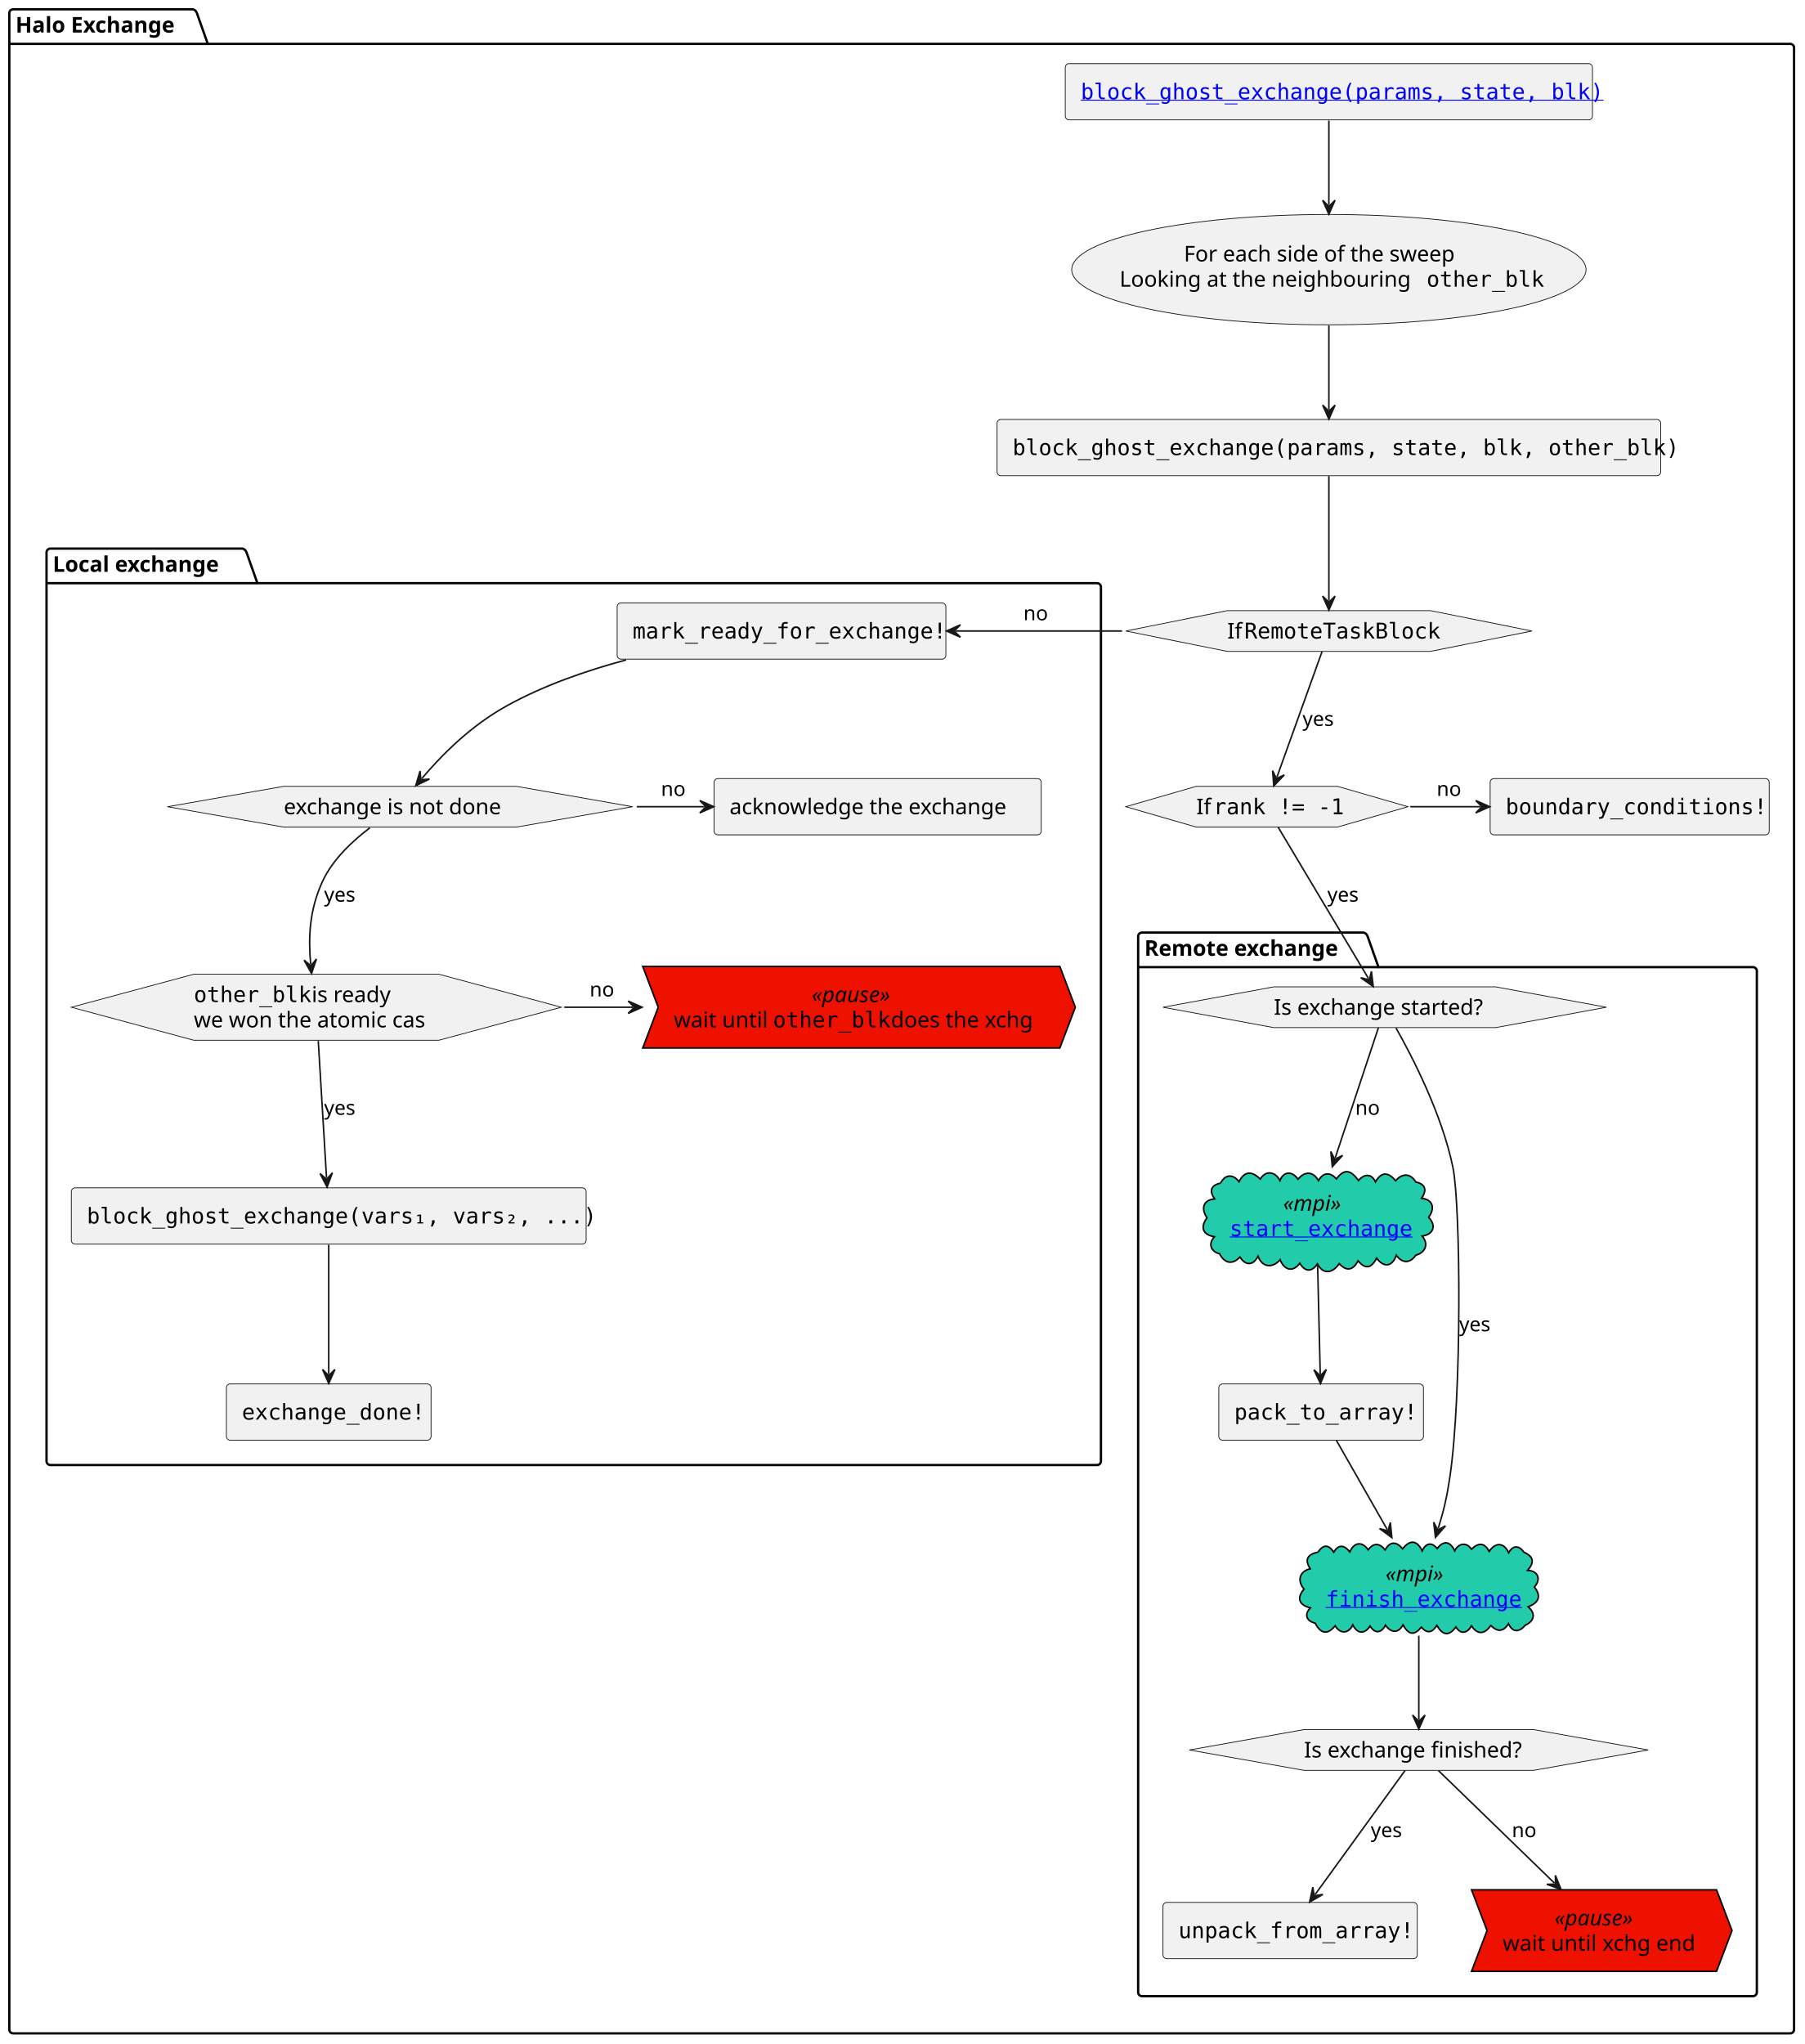
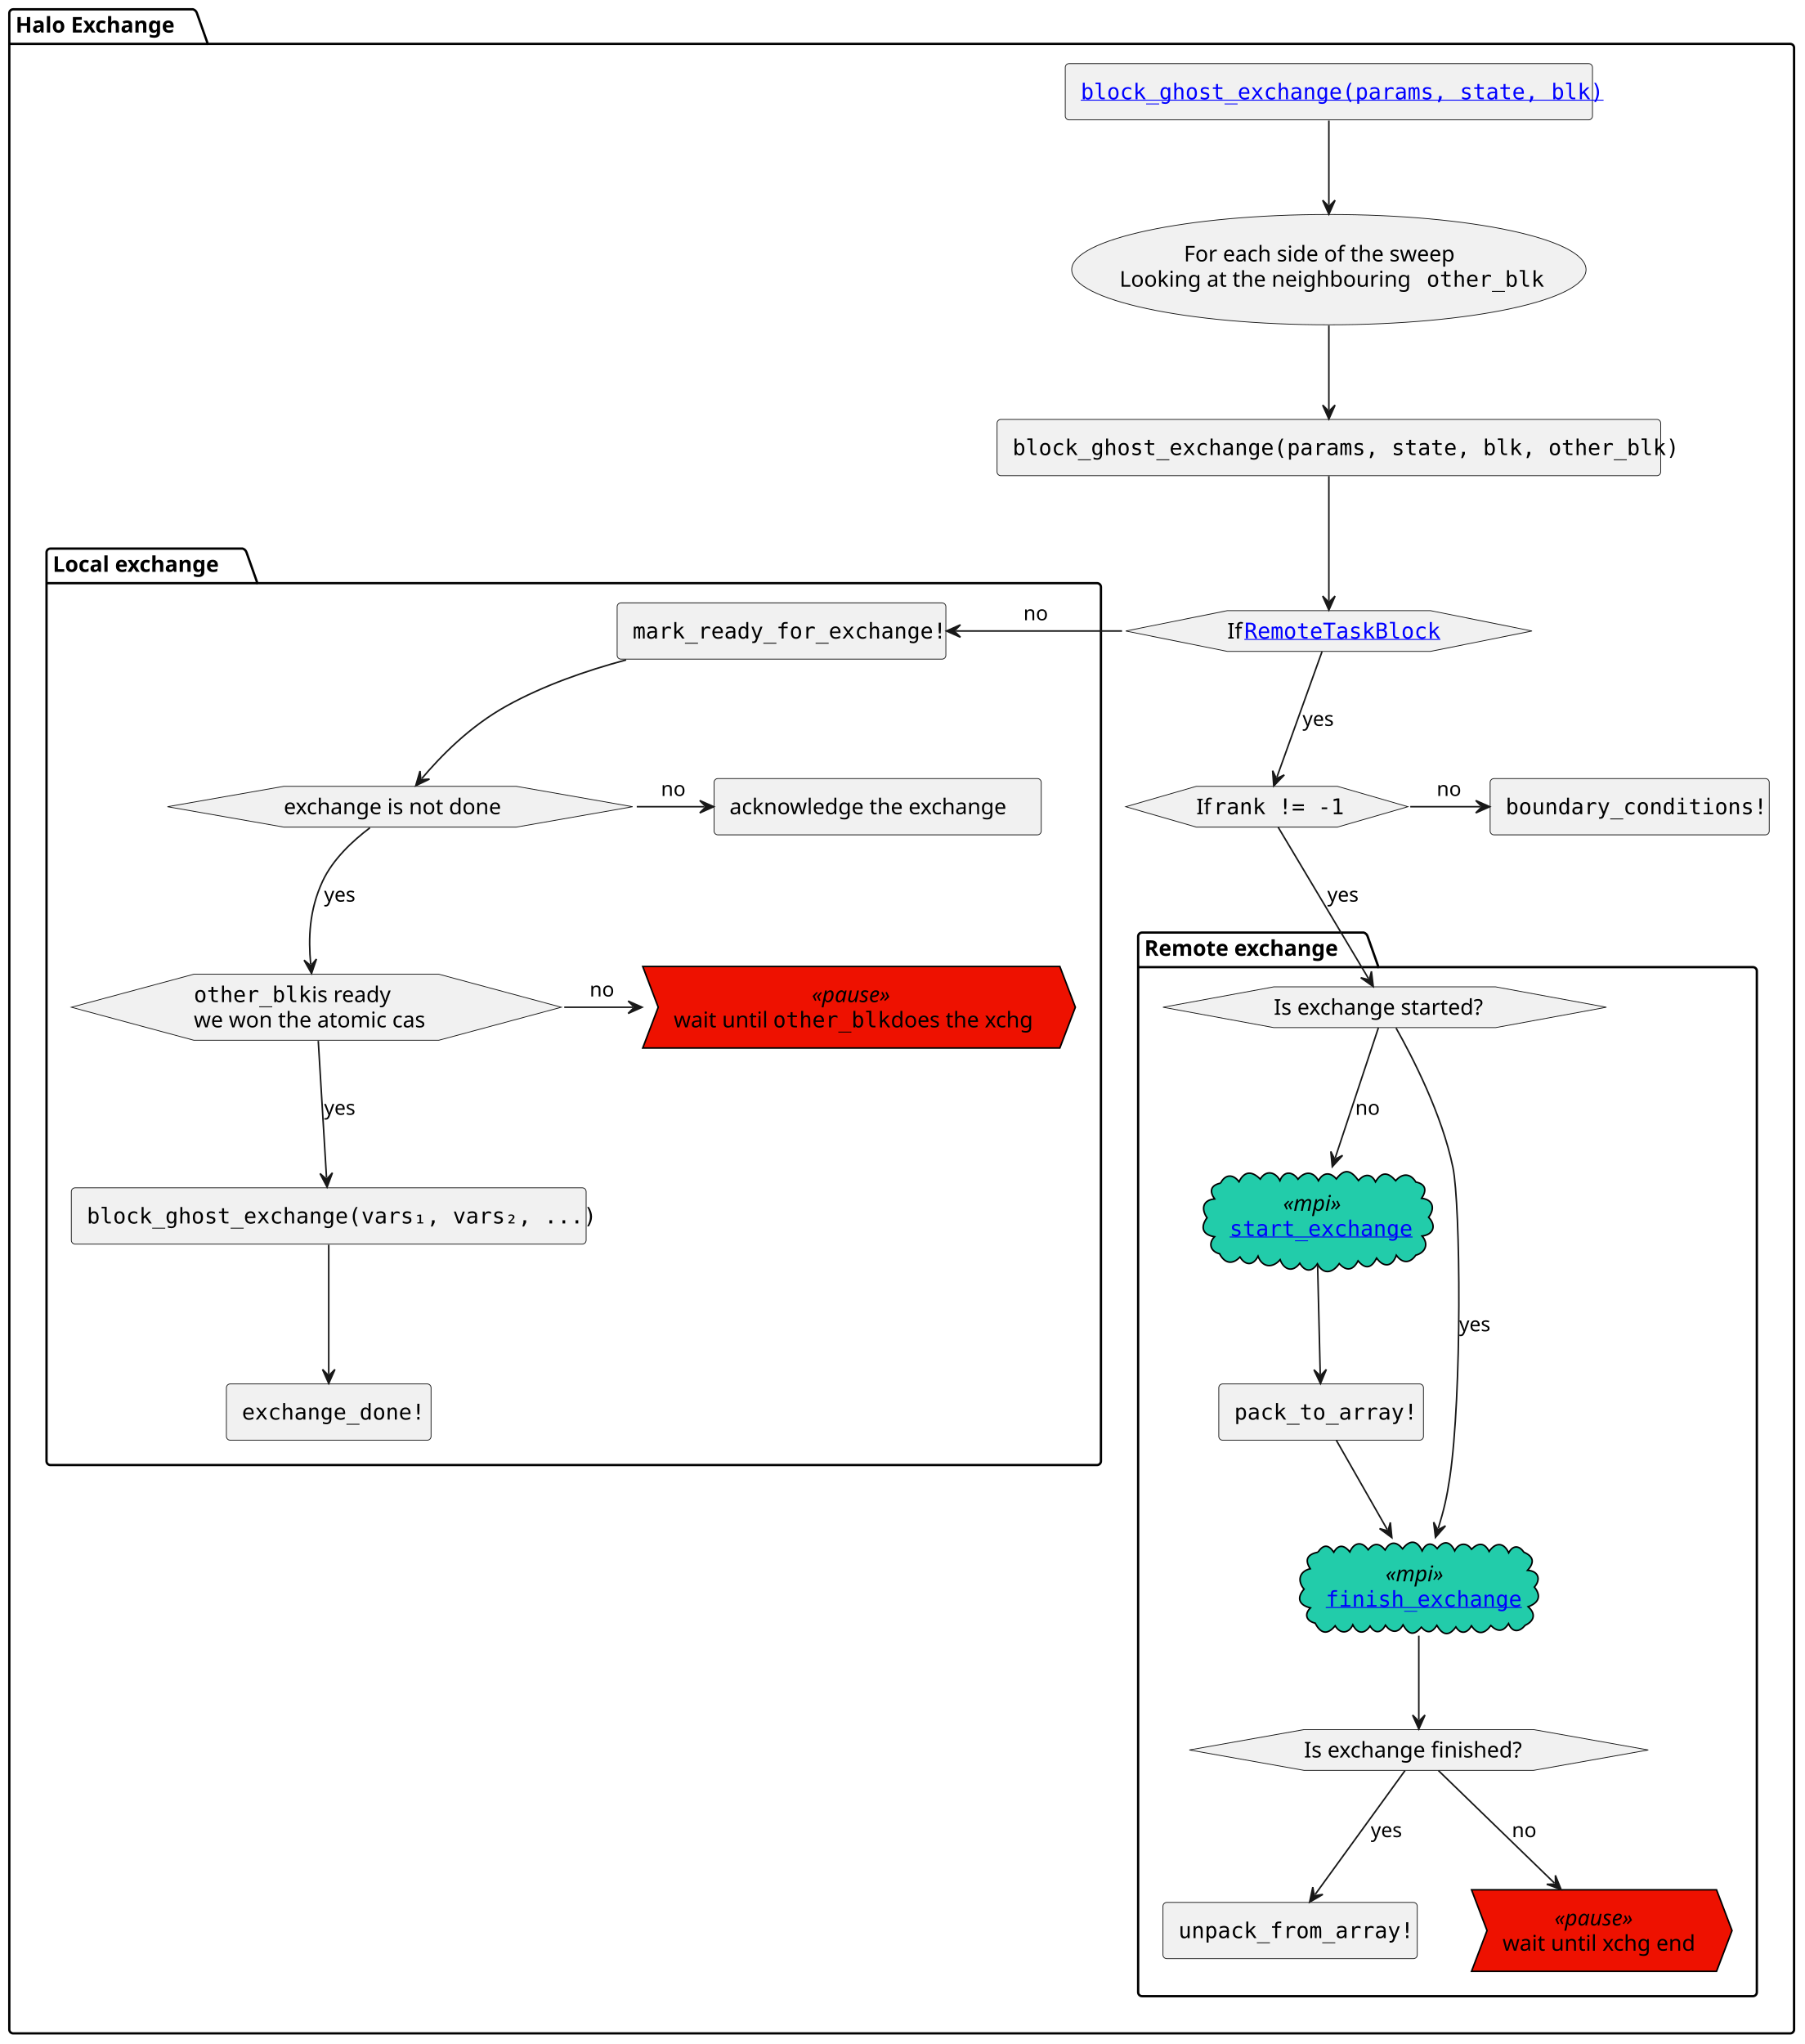
<svg xmlns="http://www.w3.org/2000/svg" xmlns:xlink="http://www.w3.org/1999/xlink" contentStyleType="text/css" height="1318px" preserveAspectRatio="none" style="width:1164px;height:1318px;background:#FFFFFF;" version="1.1" viewBox="0 0 1164 1318" width="1164px" zoomAndPan="magnify">
  <defs />
  <g>
    <g id="cluster_pkg_halo_exchange">
      <path d="M8.5,6 L124.5,6 A3.75,3.75 0 0 1 127,8.5 L134,28.297 L1154.5,28.297 A2.5,2.5 0 0 1 1157,30.797 L1157,1308.65 A2.5,2.5 0 0 1 1154.5,1311.15 L8.5,1311.15 A2.5,2.5 0 0 1 6,1308.65 L6,8.5 A2.5,2.5 0 0 1 8.5,6 " fill="none" style="stroke:#000000;stroke-width:1.5;" />
      <line style="stroke:#000000;stroke-width:1.5;" x1="6" x2="134" y1="28.297" y2="28.297" />
      <text fill="#000000" font-family="sans-serif" font-size="14" font-weight="bold" lengthAdjust="spacing" textLength="115" x="10" y="20.995">Halo Exchange</text>
    </g>
    <g id="cluster_Local exchange">
      <path d="M32.5,353.74 L156.5,353.74 A3.75,3.75 0 0 1 159,356.24 L166,376.037 L707.5,376.037 A2.5,2.5 0 0 1 710,378.537 L710,942.17 A2.5,2.5 0 0 1 707.5,944.67 L32.5,944.67 A2.5,2.5 0 0 1 30,942.17 L30,356.24 A2.5,2.5 0 0 1 32.5,353.74 " fill="none" style="stroke:#000000;stroke-width:1.5;" />
      <line style="stroke:#000000;stroke-width:1.5;" x1="30" x2="166" y1="376.037" y2="376.037" />
      <text fill="#000000" font-family="sans-serif" font-size="14" font-weight="bold" lengthAdjust="spacing" textLength="123" x="34" y="368.735">Local exchange</text>
    </g>
    <g id="cluster_Remote exchange">
      <path d="M736.5,601.33 L879.5,601.33 A3.75,3.75 0 0 1 882,603.83 L889,623.627 L1130.5,623.627 A2.5,2.5 0 0 1 1133,626.127 L1133,1284.65 A2.5,2.5 0 0 1 1130.5,1287.15 L736.5,1287.15 A2.5,2.5 0 0 1 734,1284.65 L734,603.83 A2.5,2.5 0 0 1 736.5,601.33 " fill="none" style="stroke:#000000;stroke-width:1.5;" />
      <line style="stroke:#000000;stroke-width:1.5;" x1="734" x2="889" y1="623.627" y2="623.627" />
      <text fill="#000000" font-family="sans-serif" font-size="14" font-weight="bold" lengthAdjust="spacing" textLength="142" x="738" y="616.325">Remote exchange</text>
    </g>
    <g id="elem_block_ghost_exchange">
      <rect fill="#F1F1F1" height="36.297" rx="2.5" ry="2.5" style="stroke:#181818;stroke-width:0.5;" width="340" x="687" y="41" />
      <a href="../block_states/#Armon.block_ghost_exchange" target="_top" title="../block_states/#Armon.block_ghost_exchange" xlink:actuate="onRequest" xlink:href="../block_states/#Armon.block_ghost_exchange" xlink:show="new" xlink:title="../block_states/#Armon.block_ghost_exchange" xlink:type="simple">
        <text fill="#0000FF" font-family="monospace" font-size="14" lengthAdjust="spacing" text-decoration="underline" textLength="320" x="697" y="63.995">block_ghost_exchange(params, state, blk)</text>
      </a>
    </g>
    <g id="elem_xchg_side_loop">
      <ellipse cx="857.002" cy="173.87" fill="#F1F1F1" rx="165.852" ry="35.57" style="stroke:#181818;stroke-width:0.5;" />
      <text fill="#000000" font-family="sans-serif" font-size="14" lengthAdjust="spacing" textLength="187" x="763.502" y="168.569">For each side of the sweep</text>
      <text fill="#000000" font-family="sans-serif" font-size="14" lengthAdjust="spacing" textLength="194" x="722.002" y="184.865">Looking at the neighbouring</text>
      <text fill="#000000" font-family="monospace" font-size="14" lengthAdjust="spacing" textLength="72" x="920.002" y="184.865">other_blk</text>
    </g>
    <g id="elem_block_ghost_exchange_blk_other">
      <rect fill="#F1F1F1" height="36.297" rx="2.5" ry="2.5" style="stroke:#181818;stroke-width:0.5;" width="428" x="643" y="270.44" />
      <text fill="#000000" font-family="monospace" font-size="14" lengthAdjust="spacing" textLength="408" x="653" y="293.435">block_ghost_exchange(params, state, blk, other_blk)</text>
    </g>
    <g id="elem_cond_remote">
      <polygon fill="#F1F1F1" points="988,406.88,922.5,393.74,791.5,393.74,726,406.88,791.5,420.03,922.5,420.03,988,406.88" style="stroke:#181818;stroke-width:0.5;" />
      <text fill="#000000" font-family="sans-serif" font-size="14" lengthAdjust="spacing" textLength="7" x="791.5" y="411.735">If</text>
-       <text fill="#000000" font-family="monospace" font-size="14" lengthAdjust="spacing" textLength="120" x="802.5" y="411.735">RemoteTaskBlock</text>
+       <a href="../blocks/#Armon.RemoteTaskBlock" target="_top" title="../blocks/#Armon.RemoteTaskBlock" xlink:actuate="onRequest" xlink:href="../blocks/#Armon.RemoteTaskBlock" xlink:show="new" xlink:title="../blocks/#Armon.RemoteTaskBlock" xlink:type="simple">
+         <text fill="#0000FF" font-family="monospace" font-size="14" lengthAdjust="spacing" text-decoration="underline" textLength="120" x="802.5" y="411.735">RemoteTaskBlock</text>
+       </a>
    </g>
    <g id="elem_cond_global_bc">
      <polygon fill="#F1F1F1" points="908,520.18,862.5,507.03,771.5,507.03,726,520.18,771.5,533.33,862.5,533.33,908,520.18" style="stroke:#181818;stroke-width:0.5;" />
      <text fill="#000000" font-family="sans-serif" font-size="14" lengthAdjust="spacing" textLength="7" x="771.5" y="525.025">If</text>
      <text fill="#000000" font-family="monospace" font-size="14" lengthAdjust="spacing" textLength="80" x="782.5" y="525.025">rank != -1</text>
    </g>
    <g id="elem_global_bc">
      <rect fill="#F1F1F1" height="36.297" rx="2.5" ry="2.5" style="stroke:#181818;stroke-width:0.5;" width="180" x="961" y="502.03" />
      <text fill="#000000" font-family="monospace" font-size="14" lengthAdjust="spacing" textLength="160" x="971" y="525.025">boundary_conditions!</text>
    </g>
    <g id="elem_local_xchg_mark_ready">
      <rect fill="#F1F1F1" height="36.297" rx="2.5" ry="2.5" style="stroke:#181818;stroke-width:0.5;" width="212" x="398" y="388.74" />
      <text fill="#000000" font-family="monospace" font-size="14" lengthAdjust="spacing" textLength="192" x="408" y="411.735">mark_ready_for_exchange!</text>
    </g>
    <g id="elem_cond_do_local_xchg">
      <polygon fill="#F1F1F1" points="408,520.18,333,507.03,183,507.03,108,520.18,183,533.33,333,533.33,408,520.18" style="stroke:#181818;stroke-width:0.5;" />
      <text fill="#000000" font-family="sans-serif" font-size="14" lengthAdjust="spacing" textLength="150" x="183" y="525.025">exchange is not done</text>
    </g>
    <g id="elem_ack_local_xchg">
      <rect fill="#F1F1F1" height="36.297" rx="2.5" ry="2.5" style="stroke:#181818;stroke-width:0.5;" width="211" x="460.5" y="502.03" />
      <text fill="#000000" font-family="sans-serif" font-size="14" lengthAdjust="spacing" textLength="191" x="470.5" y="525.025">acknowledge the exchange</text>
    </g>
    <g id="elem_cond_local_xchg">
      <polygon fill="#F1F1F1" points="362,649.48,283,628.18,125,628.18,46,649.48,125,670.77,283,670.77,362,649.48" style="stroke:#181818;stroke-width:0.5;" />
      <text fill="#000000" font-family="monospace" font-size="14" lengthAdjust="spacing" textLength="72" x="125" y="646.175">other_blk</text>
      <text fill="#000000" font-family="sans-serif" font-size="14" lengthAdjust="spacing" textLength="53" x="201" y="646.175">is ready</text>
      <text fill="#000000" font-family="sans-serif" font-size="14" lengthAdjust="spacing" textLength="158" x="125" y="662.472">we won the atomic cas</text>
    </g>
    <g id="elem_block_ghost_exchange_blk_blk">
      <rect fill="#F1F1F1" height="36.297" rx="2.5" ry="2.5" style="stroke:#181818;stroke-width:0.5;" width="332" x="46" y="765.92" />
      <text fill="#000000" font-family="monospace" font-size="14" lengthAdjust="spacing" textLength="312" x="56" y="788.915">block_ghost_exchange(vars₁, vars₂, ...)</text>
    </g>
    <g id="elem_local_xchg_done">
      <rect fill="#F1F1F1" height="36.297" rx="2.5" ry="2.5" style="stroke:#181818;stroke-width:0.5;" width="132" x="146" y="892.37" />
      <text fill="#000000" font-family="monospace" font-size="14" lengthAdjust="spacing" textLength="112" x="156" y="915.365">exchange_done!</text>
    </g>
    <g id="elem_local_xchg_pause">
      <polygon fill="#EE1100" points="414.5,623.18,683.5,623.18,693.5,649.477,683.5,675.774,414.5,675.774,424.5,649.477" style="stroke:#000000;stroke-width:1.0;" />
      <text fill="#000000" font-family="sans-serif" font-size="14" font-style="italic" lengthAdjust="spacing" textLength="61" x="523.5" y="646.175">«pause»</text>
      <text fill="#000000" font-family="sans-serif" font-size="14" lengthAdjust="spacing" textLength="60" x="434.5" y="662.472">wait until</text>
      <text fill="#000000" font-family="monospace" font-size="14" lengthAdjust="spacing" textLength="72" x="498.5" y="662.472">other_blk</text>
      <text fill="#000000" font-family="sans-serif" font-size="14" lengthAdjust="spacing" textLength="99" x="574.5" y="662.472">does the xchg</text>
    </g>
    <g id="elem_cond_xchg_start">
      <polygon fill="#F1F1F1" points="1036,649.48,964.5,636.33,821.5,636.33,750,649.48,821.5,662.63,964.5,662.63,1036,649.48" style="stroke:#181818;stroke-width:0.5;" />
      <text fill="#000000" font-family="sans-serif" font-size="14" lengthAdjust="spacing" textLength="143" x="821.5" y="654.325">Is exchange started?</text>
    </g>
    <g id="elem_pack_to_array">
      <rect fill="#F1F1F1" height="36.297" rx="2.5" ry="2.5" style="stroke:#181818;stroke-width:0.5;" width="132" x="786" y="892.37" />
      <text fill="#000000" font-family="monospace" font-size="14" lengthAdjust="spacing" textLength="112" x="796" y="915.365">pack_to_array!</text>
    </g>
    <g id="elem_unpack_from_array">
      <rect fill="#F1F1F1" height="36.297" rx="2.5" ry="2.5" style="stroke:#181818;stroke-width:0.5;" width="164" x="750" y="1226.7" />
      <text fill="#000000" font-family="monospace" font-size="14" lengthAdjust="spacing" textLength="144" x="760" y="1249.695">unpack_from_array!</text>
    </g>
    <g id="elem_start_exchange">
      <path d="M787.162,762.908 C790.089,757.037 795.293,756.935 799.052,762.005 C802.62,754.745 807.626,755.159 812.746,760.29 C816.433,754.172 822.66,755.611 825.442,761.265 C827.943,754.797 833.682,755.282 837.081,760.359 C841.316,755.196 846.886,755.043 850.274,761.334 C853.223,755.876 857.875,755.583 861.832,760.176 C867.341,752.781 871.589,755.009 876.102,761.22 C879.586,757.016 884.348,756.36 887.072,762.062 C891.094,755.136 895.384,755.919 900.093,761.338 C904.297,756.383 909.597,756.398 913.093,762.193 C919.76,763.607 920.111,767.727 916.819,772.679 C924.701,773.561 925.312,779.682 921.319,784.927 C926.468,790.205 924.532,796.083 917.134,797.018 C921.609,802.199 919.216,807.697 913.063,809.378 C909.308,814.831 904.285,814.719 900.502,809.41 C897.906,816.912 892.416,817.577 887.794,811.275 C884.587,817.484 880.793,818.958 875.826,813.008 C872.74,819.024 868.453,820.099 863.687,814.813 C859.796,820.537 853.613,822.578 849.606,814.934 C845.982,820.495 841.509,820.108 838.247,814.565 C833.601,820.909 827.913,818.626 825.567,812.269 C820.84,817.855 814.005,817.444 811.318,810.033 C808.327,816.144 803.209,816.305 799.689,810.551 C794.741,815.814 789.685,814.605 786.534,808.476 C780.774,807.018 778.996,801.929 783.232,797.471 C775.491,796.194 773.952,791.314 778.412,785.232 C774.654,779.784 775.397,773.854 783.288,773.079 C779.781,768.021 780.819,764.214 787.162,762.908 " fill="#22CCAA" style="stroke:#000000;stroke-width:1.0;" />
      <text fill="#000000" font-family="sans-serif" font-size="14" font-style="italic" lengthAdjust="spacing" textLength="43" x="827.5" y="780.765">«mpi»</text>
      <a href="../block_states/#Armon.start_exchange" target="_top" title="../block_states/#Armon.start_exchange" xlink:actuate="onRequest" xlink:href="../block_states/#Armon.start_exchange" xlink:show="new" xlink:title="../block_states/#Armon.start_exchange" xlink:type="simple">
        <text fill="#0000FF" font-family="monospace" font-size="14" lengthAdjust="spacing" text-decoration="underline" textLength="112" x="793" y="797.062">start_exchange</text>
      </a>
    </g>
    <g id="elem_finish_exchange">
      <path d="M849.946,1000.846 C853.483,995.799 856.677,995.734 860.186,1000.874 C863.322,995.327 867.203,996.487 870.523,1000.678 C873.174,994.53 878.334,993.555 882.351,999.322 C885.927,994.566 889.783,995 893.274,999.423 C896.483,993.618 900.665,993.937 904.555,998.696 C909.125,992.744 913.9,992.953 917.137,999.987 C919.404,995.172 923.186,993.966 926.855,998.535 C931.148,992.859 935.351,994.013 938.161,999.975 C940.572,995.064 945.668,994.108 948.99,998.966 C953.288,994.662 957.338,994.494 960.348,1000.398 C964.37,994.404 969.829,994.369 972.96,1001.269 C975.692,996.191 979.685,996.424 982.789,1000.886 C989.191,1003.715 989.663,1007.526 985.157,1012.566 C992.117,1012.974 993.936,1018.349 989.543,1023.368 C994.347,1029.343 992.101,1033.686 985.509,1036.031 C990.633,1040.553 989.537,1045.214 983.626,1047.999 C979.998,1052.392 975.445,1053.008 972.846,1046.939 C969.615,1052.274 965.73,1052.425 961.459,1048.173 C957.56,1053.585 953.063,1054.573 948.972,1048.379 C946.437,1052.965 942.133,1054.336 938.905,1049.089 C934.317,1055.501 930.198,1054.279 926.625,1048.1 C923.667,1052.7 920.606,1053.689 916.617,1049.238 C911.7,1055.207 908.248,1053.81 904.818,1047.776 C901.558,1053.602 896.916,1052.727 893.471,1047.974 C890.861,1053.042 886.717,1053.688 883.562,1048.501 C879.944,1054.011 875.283,1053.558 872.445,1047.736 C869.798,1053.485 864.301,1053.822 861.055,1048.343 C855.828,1054.688 851.605,1053.18 848.12,1046.6 C842.578,1045.327 840.869,1041.071 845.078,1036.779 C837.931,1035.045 835.882,1030.576 840.982,1024.692 C836.538,1019.452 837.785,1013.263 844.967,1011.547 C840.981,1005.366 843.565,1002.203 849.946,1000.846 " fill="#22CCAA" style="stroke:#000000;stroke-width:1.0;" />
      <text fill="#000000" font-family="sans-serif" font-size="14" font-style="italic" lengthAdjust="spacing" textLength="43" x="893.5" y="1019.665">«mpi»</text>
      <a href="../block_states/#Armon.finish_exchange" target="_top" title="../block_states/#Armon.finish_exchange" xlink:actuate="onRequest" xlink:href="../block_states/#Armon.finish_exchange" xlink:show="new" xlink:title="../block_states/#Armon.finish_exchange" xlink:type="simple">
        <text fill="#0000FF" font-family="monospace" font-size="14" lengthAdjust="spacing" text-decoration="underline" textLength="120" x="855" y="1035.962">finish_exchange</text>
      </a>
    </g>
    <g id="elem_cond_xchg_end">
      <polygon fill="#F1F1F1" points="1063,1128.41,989,1115.26,841,1115.26,767,1128.41,841,1141.56,989,1141.56,1063,1128.41" style="stroke:#181818;stroke-width:0.5;" />
      <text fill="#000000" font-family="sans-serif" font-size="14" lengthAdjust="spacing" textLength="148" x="841" y="1133.255">Is exchange finished?</text>
    </g>
    <g id="elem_xchg_pause">
      <polygon fill="#EE1100" points="949,1218.56,1107,1218.56,1117,1244.857,1107,1271.154,949,1271.154,959,1244.857" style="stroke:#000000;stroke-width:1.0;" />
      <text fill="#000000" font-family="sans-serif" font-size="14" font-style="italic" lengthAdjust="spacing" textLength="61" x="1002.5" y="1241.555">«pause»</text>
      <text fill="#000000" font-family="sans-serif" font-size="14" lengthAdjust="spacing" textLength="128" x="969" y="1257.852">wait until xchg end</text>
    </g>
    <g id="link_block_ghost_exchange_xchg_side_loop">
      <path d="M857,77.76 C857,93.86 857,112.13 857,132.13 " fill="none" id="block_ghost_exchange-to-xchg_side_loop" style="stroke:#181818;stroke-width:1.0;" />
      <polygon fill="#181818" points="857,138.13,861,129.13,857,133.13,853,129.13,857,138.13" style="stroke:#181818;stroke-width:1.0;" />
    </g>
    <g id="link_xchg_side_loop_block_ghost_exchange_blk_other">
      <path d="M857,209.92 C857,229.95 857,248.2 857,264.21 " fill="none" id="xchg_side_loop-to-block_ghost_exchange_blk_other" style="stroke:#181818;stroke-width:1.0;" />
      <polygon fill="#181818" points="857,270.21,861,261.21,857,265.21,853,261.21,857,270.21" style="stroke:#181818;stroke-width:1.0;" />
    </g>
    <g id="link_local_xchg_mark_ready_cond_do_local_xchg">
      <path d="M403.79,425.52 C377.8,432.49 350.52,442.04 327,455.03 C302.8,468.4 284.366,487.499 271.996,502.049 " fill="none" id="local_xchg_mark_ready-to-cond_do_local_xchg" style="stroke:#181818;stroke-width:1.0;" />
      <polygon fill="#181818" points="268.11,506.62,276.987,502.354,271.349,502.811,270.892,497.172,268.11,506.62" style="stroke:#181818;stroke-width:1.0;" />
    </g>
    <g id="link_cond_do_local_xchg_ack_local_xchg">
      <path d="M410.65,520.18 C427.44,520.18 438.25,520.18 454.28,520.18 " fill="none" id="cond_do_local_xchg-to-ack_local_xchg" style="stroke:#181818;stroke-width:1.0;" />
      <polygon fill="#181818" points="460.28,520.18,451.28,516.18,455.28,520.18,451.28,524.18,460.28,520.18" style="stroke:#181818;stroke-width:1.0;" />
      <text fill="#000000" font-family="sans-serif" font-size="13" lengthAdjust="spacing" textLength="16" x="426.25" y="513.247">no</text>
    </g>
    <g id="link_cond_do_local_xchg_cond_local_xchg">
      <path d="M238.56,533.78 C227.49,542.12 214.55,554.14 208,568.33 C199.36,587.05 198.819,604.935 200.369,621.745 " fill="none" id="cond_do_local_xchg-to-cond_local_xchg" style="stroke:#181818;stroke-width:1.0;" />
      <polygon fill="#181818" points="200.92,627.72,204.077,618.391,200.461,622.741,196.111,619.125,200.92,627.72" style="stroke:#181818;stroke-width:1.0;" />
      <text fill="#000000" font-family="sans-serif" font-size="13" lengthAdjust="spacing" textLength="22" x="209" y="581.397">yes</text>
    </g>
    <g id="link_cond_local_xchg_local_xchg_pause">
      <path d="M363.89,649.48 C380.65,649.48 391.59,649.48 408.09,649.48 " fill="none" id="cond_local_xchg-to-local_xchg_pause" style="stroke:#181818;stroke-width:1.0;" />
      <polygon fill="#181818" points="414.09,649.48,405.09,645.48,409.09,649.48,405.09,653.48,414.09,649.48" style="stroke:#181818;stroke-width:1.0;" />
      <text fill="#000000" font-family="sans-serif" font-size="13" lengthAdjust="spacing" textLength="16" x="380.25" y="642.547">no</text>
    </g>
    <g id="link_cond_local_xchg_block_ghost_exchange_blk_blk">
      <path d="M205.25,671.2 C206.81,697.13 209.109,735.091 210.579,759.471 " fill="none" id="cond_local_xchg-to-block_ghost_exchange_blk_blk" style="stroke:#181818;stroke-width:1.0;" />
      <polygon fill="#181818" points="210.94,765.46,214.391,756.236,210.639,760.469,206.406,756.717,210.94,765.46" style="stroke:#181818;stroke-width:1.0;" />
      <text fill="#000000" font-family="sans-serif" font-size="13" lengthAdjust="spacing" textLength="22" x="209" y="718.837">yes</text>
    </g>
    <g id="link_block_ghost_exchange_blk_blk_local_xchg_done">
      <path d="M212,802.64 C212,826.36 212,862.37 212,886.04 " fill="none" id="block_ghost_exchange_blk_blk-to-local_xchg_done" style="stroke:#181818;stroke-width:1.0;" />
      <polygon fill="#181818" points="212,892.04,216,883.04,212,887.04,208,883.04,212,892.04" style="stroke:#181818;stroke-width:1.0;" />
    </g>
    <g id="link_cond_xchg_start_start_exchange">
      <path d="M888.94,662.71 C882.24,682.91 870.549,718.115 861.099,746.605 " fill="none" id="cond_xchg_start-to-start_exchange" style="stroke:#181818;stroke-width:1.0;" />
      <polygon fill="#181818" points="859.21,752.3,865.84,745.017,860.784,747.554,858.247,742.498,859.21,752.3" style="stroke:#181818;stroke-width:1.0;" />
      <text fill="#000000" font-family="sans-serif" font-size="13" lengthAdjust="spacing" textLength="16" x="874" y="718.837">no</text>
    </g>
    <g id="link_cond_xchg_start_finish_exchange">
      <path d="M900.3,662.85 C910.87,681.56 929.94,718.5 937,752.77 C941.99,777.01 942.88,899.75 935,952.67 C933.08,965.55 931.187,973.666 927.517,985.576 " fill="none" id="cond_xchg_start-to-finish_exchange" style="stroke:#181818;stroke-width:1.0;" />
      <polygon fill="#181818" points="925.75,991.31,932.223,983.887,927.222,986.532,924.578,981.531,925.75,991.31" style="stroke:#181818;stroke-width:1.0;" />
      <text fill="#000000" font-family="sans-serif" font-size="13" lengthAdjust="spacing" textLength="22" x="941" y="858.437">yes</text>
    </g>
    <g id="link_start_exchange_pack_to_array">
      <path d="M849.74,815.83 C850.32,839.87 850.967,866.422 851.437,886.142 " fill="none" id="start_exchange-to-pack_to_array" style="stroke:#181818;stroke-width:1.0;" />
      <polygon fill="#181818" points="851.58,892.14,855.364,883.047,851.461,887.141,847.367,883.238,851.58,892.14" style="stroke:#181818;stroke-width:1.0;" />
    </g>
    <g id="link_pack_to_array_finish_exchange">
      <path d="M861.84,928.77 C871.4,945.52 883.128,966.078 894.648,986.278 " fill="none" id="pack_to_array-to-finish_exchange" style="stroke:#181818;stroke-width:1.0;" />
      <polygon fill="#181818" points="897.62,991.49,896.636,981.69,895.143,987.147,889.687,985.654,897.62,991.49" style="stroke:#181818;stroke-width:1.0;" />
    </g>
    <g id="link_finish_exchange_cond_xchg_end">
      <path d="M915,1054.72 C915,1074.85 915,1094.08 915,1108.9 " fill="none" id="finish_exchange-to-cond_xchg_end" style="stroke:#181818;stroke-width:1.0;" />
      <polygon fill="#181818" points="915,1114.9,919,1105.9,915,1109.9,911,1105.9,915,1114.9" style="stroke:#181818;stroke-width:1.0;" />
    </g>
    <g id="link_cond_xchg_end_xchg_pause">
      <path d="M927.63,1141.66 C946.42,1159.88 977.842,1190.363 1002.452,1214.224 " fill="none" id="cond_xchg_end-to-xchg_pause" style="stroke:#181818;stroke-width:1.0;" />
      <polygon fill="#181818" points="1006.76,1218.4,1003.083,1209.263,1003.17,1214.92,997.514,1215.007,1006.76,1218.4" style="stroke:#181818;stroke-width:1.0;" />
      <text fill="#000000" font-family="sans-serif" font-size="13" lengthAdjust="spacing" textLength="16" x="975" y="1184.627">no</text>
    </g>
    <g id="link_cond_xchg_end_unpack_from_array">
      <path d="M906.12,1141.66 C891.31,1162.07 865.073,1198.253 848.113,1221.633 " fill="none" id="cond_xchg_end-to-unpack_from_array" style="stroke:#181818;stroke-width:1.0;" />
      <polygon fill="#181818" points="844.59,1226.49,853.112,1221.554,847.526,1222.443,846.637,1216.856,844.59,1226.49" style="stroke:#181818;stroke-width:1.0;" />
      <text fill="#000000" font-family="sans-serif" font-size="13" lengthAdjust="spacing" textLength="22" x="884" y="1184.627">yes</text>
    </g>
    <g id="link_block_ghost_exchange_blk_other_cond_remote">
      <path d="M857,307 C857,330.7 857,366.54 857,387.37 " fill="none" id="block_ghost_exchange_blk_other-to-cond_remote" style="stroke:#181818;stroke-width:1.0;" />
      <polygon fill="#181818" points="857,393.37,861,384.37,857,388.37,853,384.37,857,393.37" style="stroke:#181818;stroke-width:1.0;" />
    </g>
    <g id="link_cond_remote_cond_global_bc">
      <path d="M852.57,420.22 C844.88,441.61 831.191,479.714 823.481,501.144 " fill="none" id="cond_remote-to-cond_global_bc" style="stroke:#181818;stroke-width:1.0;" />
      <polygon fill="#181818" points="821.45,506.79,828.261,499.675,823.143,502.085,820.733,496.967,821.45,506.79" style="stroke:#181818;stroke-width:1.0;" />
      <text fill="#000000" font-family="sans-serif" font-size="13" lengthAdjust="spacing" textLength="22" x="840" y="468.097">yes</text>
    </g>
    <g id="link_cond_remote_local_xchg_mark_ready">
      <path d="M723.62,406.88 C686.2,406.88 652.02,406.88 616.39,406.88 " fill="none" id="cond_remote-to-local_xchg_mark_ready" style="stroke:#181818;stroke-width:1.0;" />
      <polygon fill="#181818" points="610.39,406.88,619.39,410.88,615.39,406.88,619.39,402.88,610.39,406.88" style="stroke:#181818;stroke-width:1.0;" />
      <text fill="#000000" font-family="sans-serif" font-size="13" lengthAdjust="spacing" textLength="16" x="660" y="399.947">no</text>
    </g>
    <g id="link_cond_global_bc_cond_xchg_start">
      <path d="M824.29,533.39 C838.78,557.66 867.985,606.578 882.544,630.968 " fill="none" id="cond_global_bc-to-cond_xchg_start" style="stroke:#181818;stroke-width:1.0;" />
      <polygon fill="#181818" points="885.62,636.12,884.441,626.342,883.057,631.827,877.572,630.443,885.62,636.12" style="stroke:#181818;stroke-width:1.0;" />
      <text fill="#000000" font-family="sans-serif" font-size="13" lengthAdjust="spacing" textLength="22" x="856" y="581.397">yes</text>
    </g>
    <g id="link_cond_global_bc_global_bc">
      <path d="M909.48,520.18 C926.35,520.18 937.92,520.18 954.72,520.18 " fill="none" id="cond_global_bc-to-global_bc" style="stroke:#181818;stroke-width:1.0;" />
      <polygon fill="#181818" points="960.72,520.18,951.72,516.18,955.72,520.18,951.72,524.18,960.72,520.18" style="stroke:#181818;stroke-width:1.0;" />
      <text fill="#000000" font-family="sans-serif" font-size="13" lengthAdjust="spacing" textLength="16" x="926.5" y="513.247">no</text>
    </g>
  </g>
</svg>
